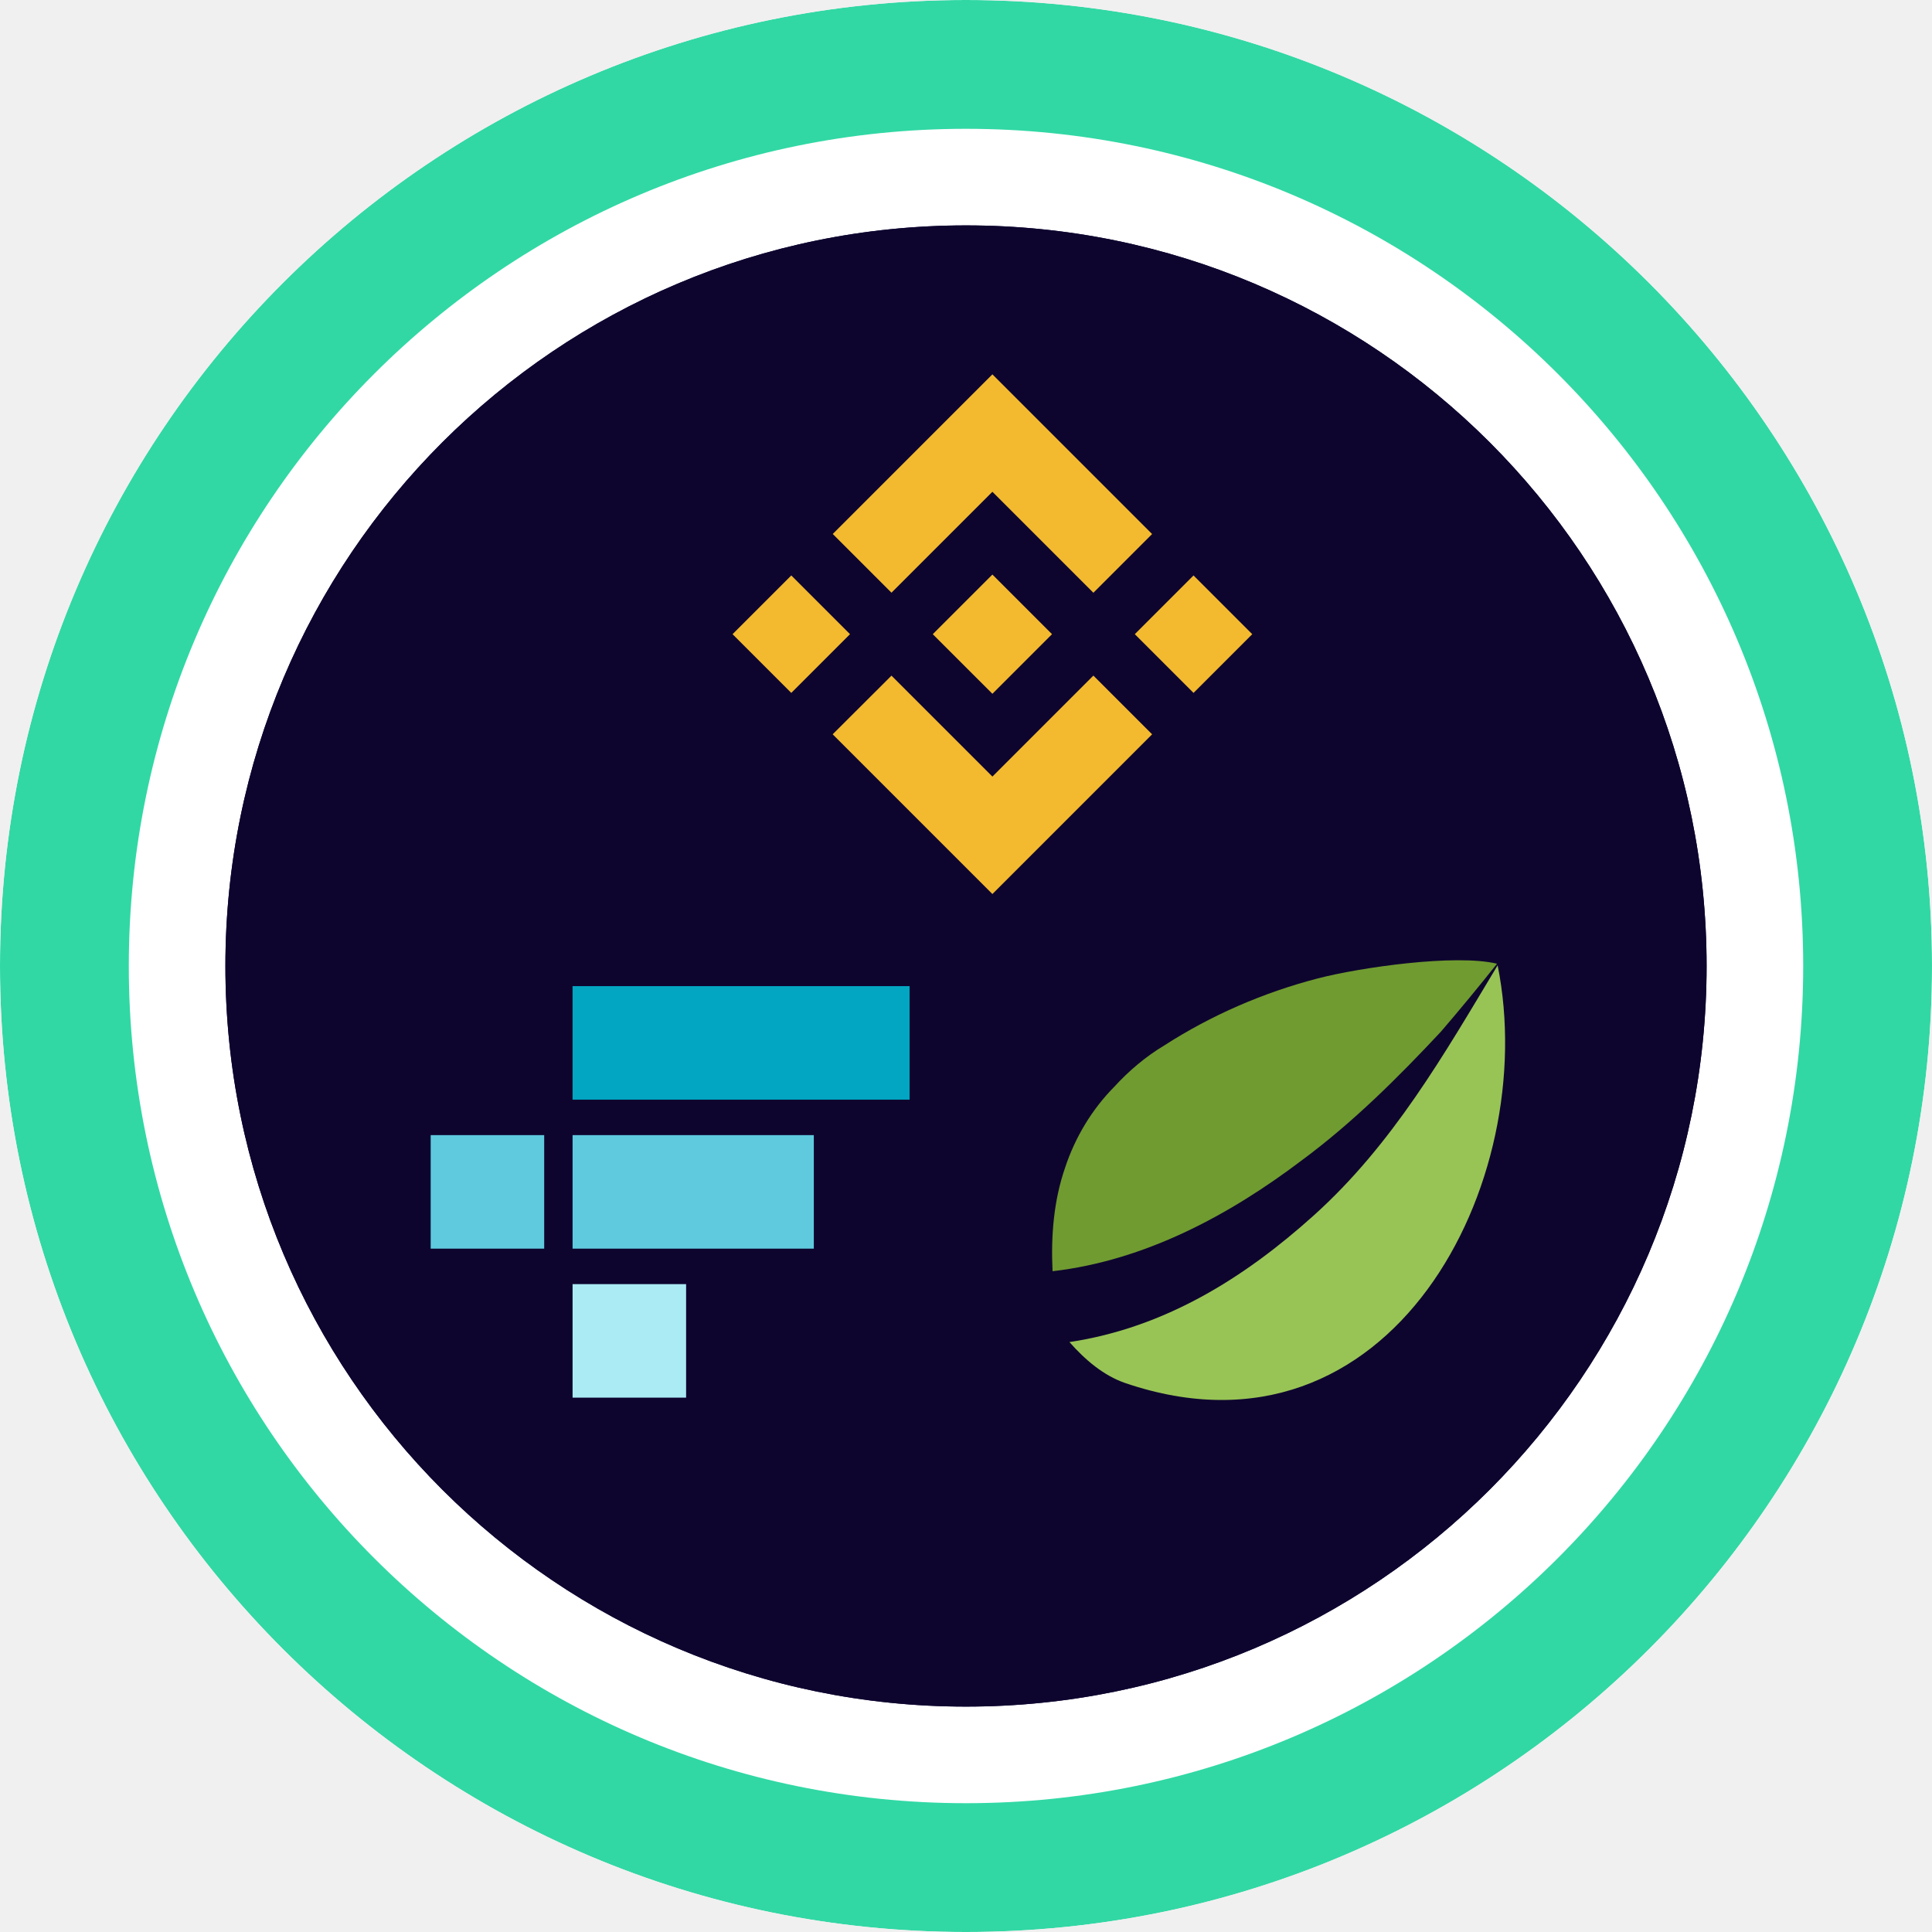
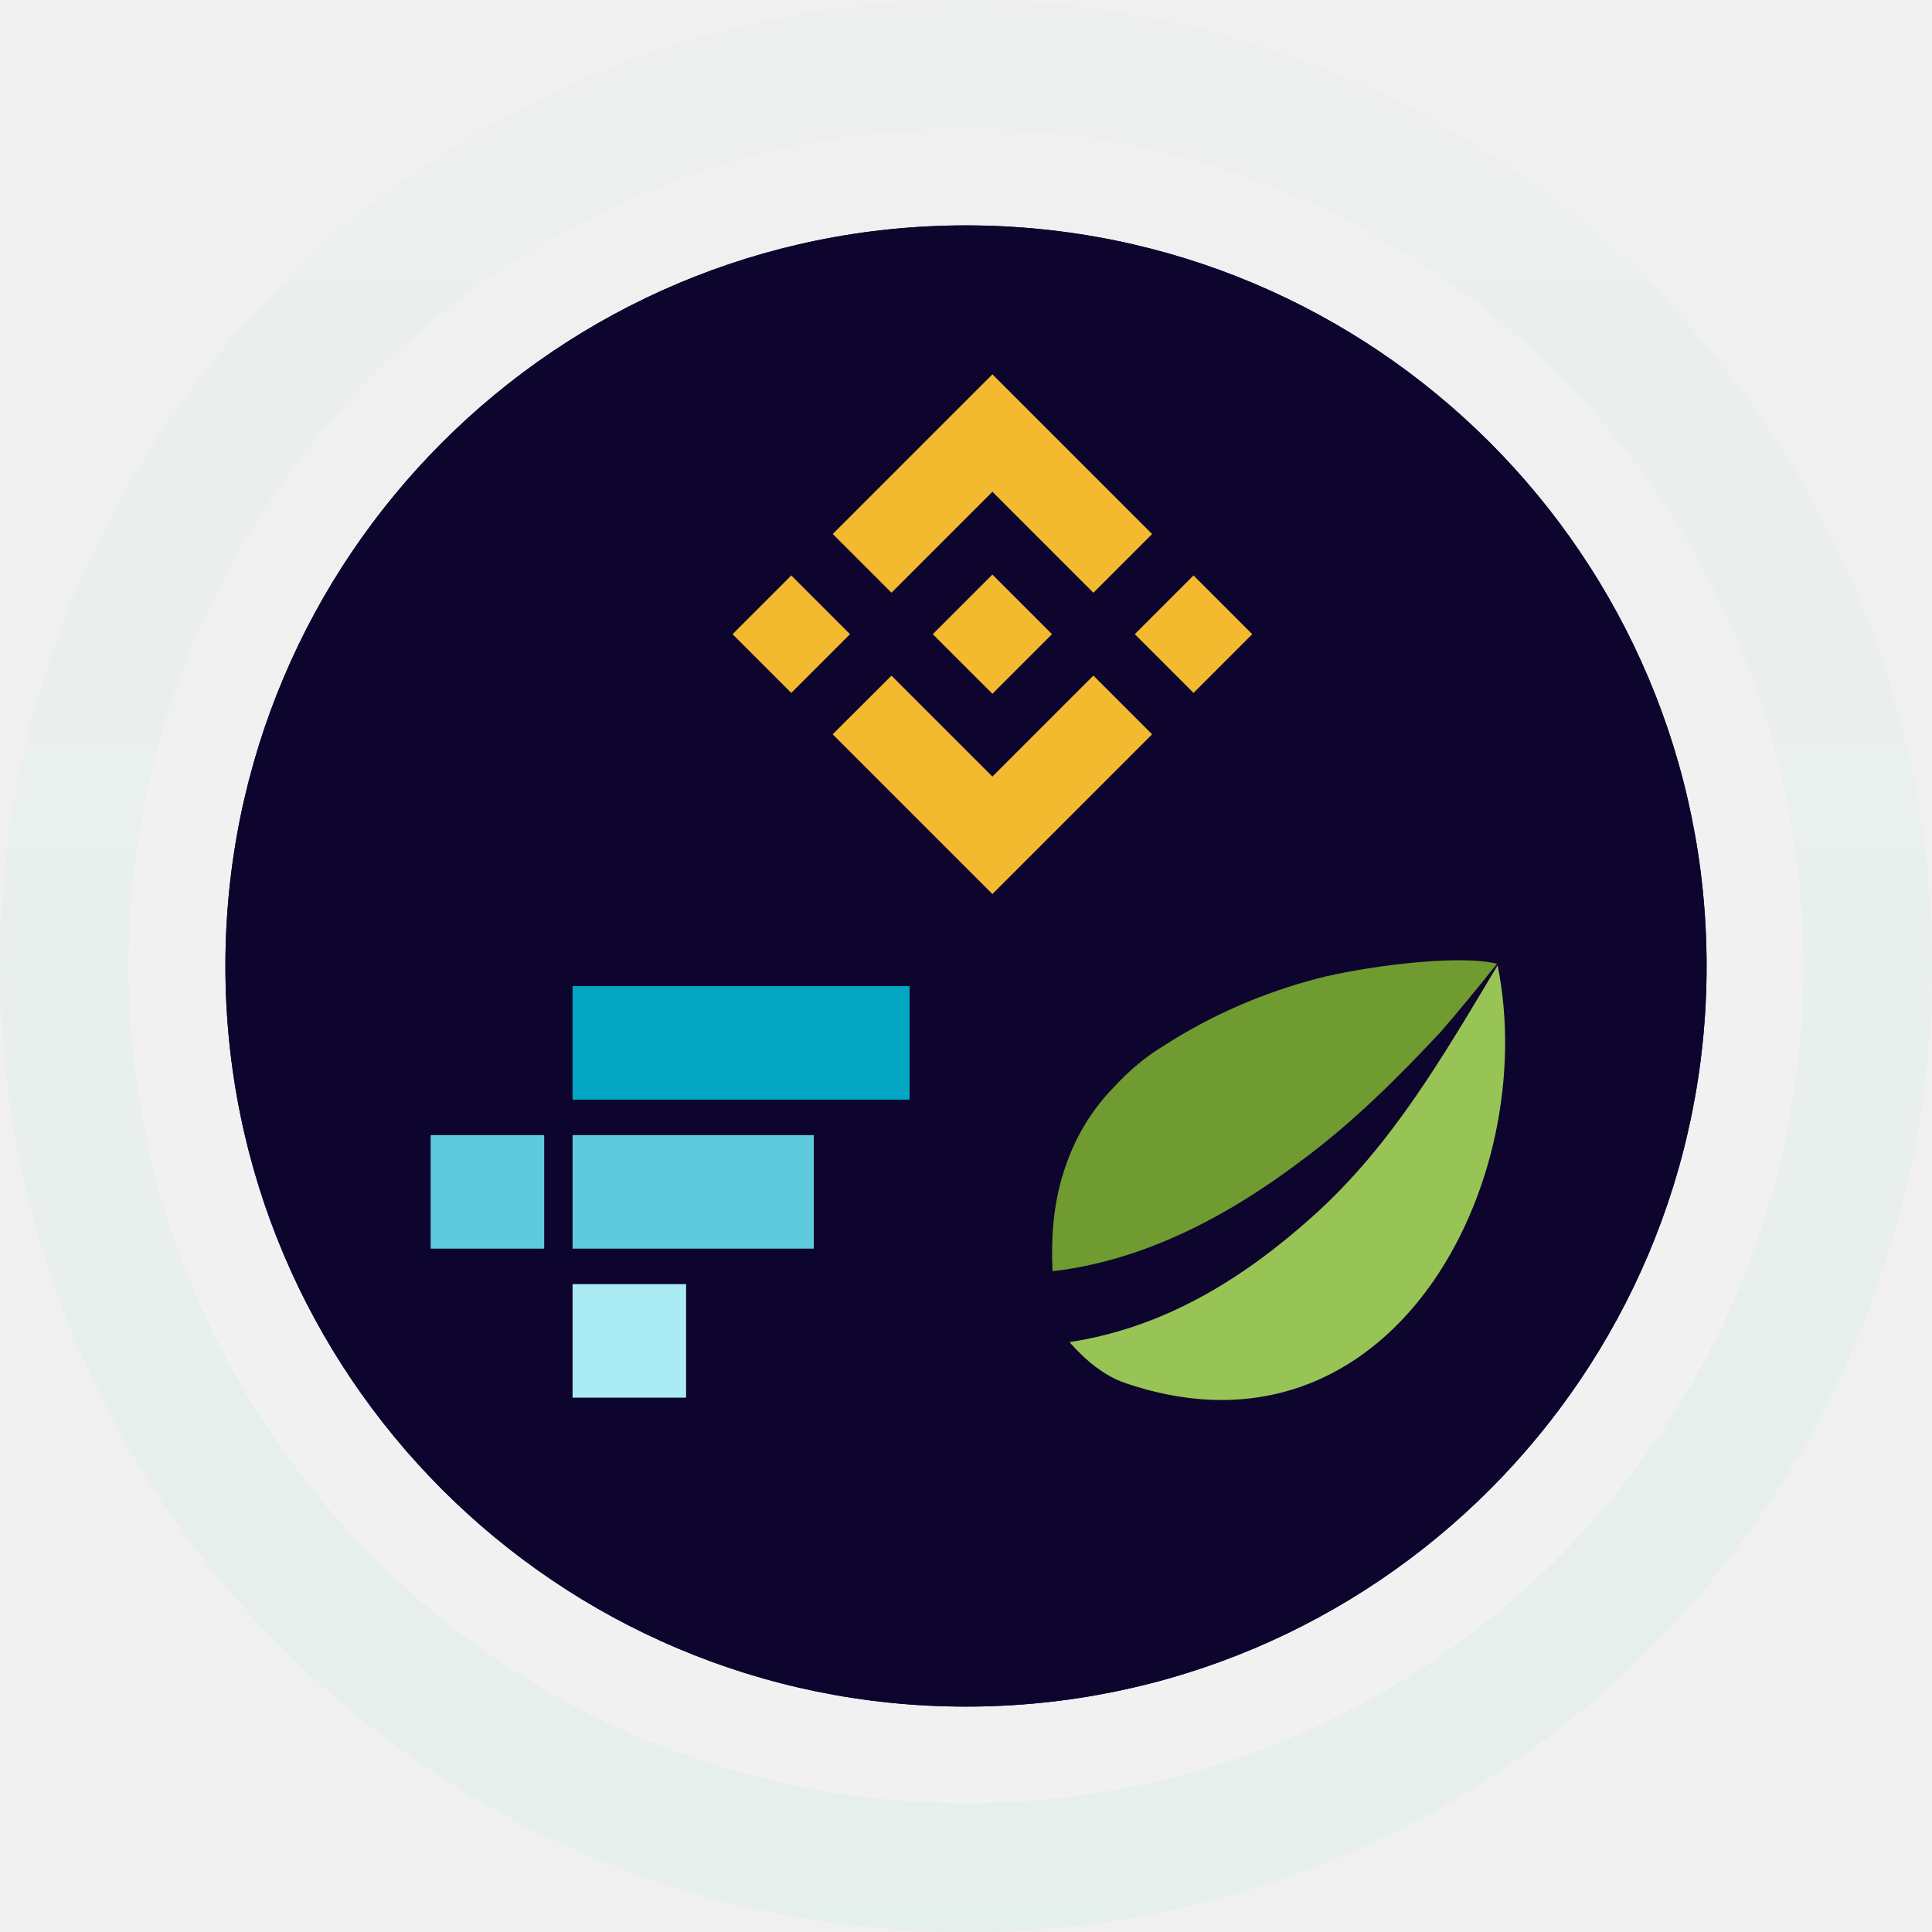
<svg xmlns="http://www.w3.org/2000/svg" width="480" height="480" viewBox="0 0 480 480" fill="none">
-   <mask id="mask0-787354" mask-type="alpha" maskUnits="userSpaceOnUse" x="0" y="0" width="480" height="480">
+   <mask id="mask0-787354" maskUnits="userSpaceOnUse" x="0" y="0" width="480" height="480">
    <circle cx="240" cy="240" r="240" fill="url(#paint0_linear-692540)" />
  </mask>
  <g mask="url(#mask0-787354)">
    <circle cx="240" cy="240" r="240" fill="#31D8A4" />
-     <circle cx="240" cy="240" r="208" fill="white" />
+     <circle cx="240" cy="240" r="208" fill="#fff" />
  </g>
  <circle cx="240" cy="240" r="184" fill="#0E052F" />
  <circle cx="240" cy="240" r="184" fill="#0E052F" />
-   <path d="M221.485 147.256L246.56 122.181L271.648 147.269L286.239 132.679L246.56 93L206.894 132.666L221.485 147.256ZM182 157.56L196.591 142.97L211.181 157.56L196.591 172.151L182 157.56ZM221.485 167.864L246.56 192.939L271.648 167.851L286.239 182.435L246.56 222.12L206.894 182.455L206.875 182.435L221.485 167.864ZM281.939 157.56L296.53 142.97L311.12 157.56L296.53 172.151L281.939 157.56ZM261.357 157.547H261.37V157.56L246.56 172.37L231.769 157.586L231.744 157.56L231.769 157.541L234.358 154.945L235.617 153.687L246.56 142.75L261.364 157.554L261.357 157.547Z" fill="#F3BA2F" />
-   <rect x="142.255" y="245" width="83.732" height="28.204" fill="#02A6C2" />
-   <rect x="142.256" y="282.018" width="59.934" height="28.204" fill="#5FCADE" />
-   <rect x="142.255" y="319.037" width="28.204" height="28.204" fill="#ABEBF4" />
-   <rect x="107" y="282.018" width="28.204" height="28.204" fill="#5FCADE" />
-   <path d="M289.268 259.733C300.961 252.207 313.884 246.601 327.376 243.093C337.87 240.364 361.617 236.946 371.931 239.435C367.493 245.012 362.636 250.918 357.989 256.315C347.255 267.798 336.041 278.952 323.389 288.307C305.279 302.009 284.351 313.192 261.504 315.831C261.084 307.136 261.774 298.291 264.652 290.016C267.141 282.52 271.308 275.594 276.855 269.987C280.483 266.03 284.651 262.492 289.268 259.733Z" fill="#709B30" />
-   <path d="M372.082 239.831C382.935 293.71 345.577 366.059 279.615 343.632C274.158 341.773 269.54 337.785 265.703 333.437C289.299 329.869 308.998 317.636 326.418 301.955C345.997 284.326 358.649 262.198 372.082 239.831Z" fill="#98C455" />
+   <path d="M221.485 147.256l25.075-25.075 25.088 25.088 14.591-14.59L246.56 93l-39.666 39.666 14.591 14.59zM182 157.56l14.591-14.59 14.59 14.59-14.59 14.591L182 157.56zm39.485 10.304l25.075 25.075 25.088-25.088 14.591 14.584-39.679 39.685-39.666-39.665-.019-.02 14.61-14.571zm60.454-10.304l14.591-14.59 14.59 14.59-14.59 14.591-14.591-14.591zm-20.582-.013h.013v.013l-14.81 14.81-14.791-14.784-.025-.026.025-.019 2.589-2.596 1.259-1.258 10.943-10.937 14.804 14.804-.007-.007z" fill="#F3BA2F" />
+   <path fill="#02A6C2" d="M142.255 245h83.732v28.204h-83.732z" />
+   <path fill="#5FCADE" d="M142.256 282.018h59.934v28.204h-59.934z" />
+   <path fill="#ABEBF4" d="M142.255 319.037h28.204v28.204h-28.204z" />
+   <path fill="#5FCADE" d="M107 282.018h28.204v28.204H107z" />
+   <path d="M289.268 259.733c11.693-7.526 24.616-13.132 38.108-16.64 10.494-2.729 34.241-6.147 44.555-3.658-4.438 5.577-9.295 11.483-13.942 16.88-10.734 11.483-21.948 22.637-34.6 31.992-18.11 13.702-39.038 24.885-61.885 27.524-.42-8.695.27-17.54 3.148-25.815 2.489-7.496 6.656-14.422 12.203-20.029 3.628-3.957 7.796-7.495 12.413-10.254z" fill="#709B30" />
+   <path d="M372.082 239.831c10.853 53.879-26.505 126.228-92.467 103.801-5.457-1.859-10.075-5.847-13.912-10.195 23.596-3.568 43.295-15.801 60.715-31.482 19.579-17.629 32.231-39.757 45.664-62.124z" fill="#98C455" />
  <defs>
    <linearGradient id="paint0_linear-692540" x1="240" y1="0" x2="240" y2="701.818" gradientUnits="userSpaceOnUse">
      <stop stop-color="#08021E" />
      <stop offset="1" stop-color="#1F0777" />
    </linearGradient>
  </defs>
</svg>
